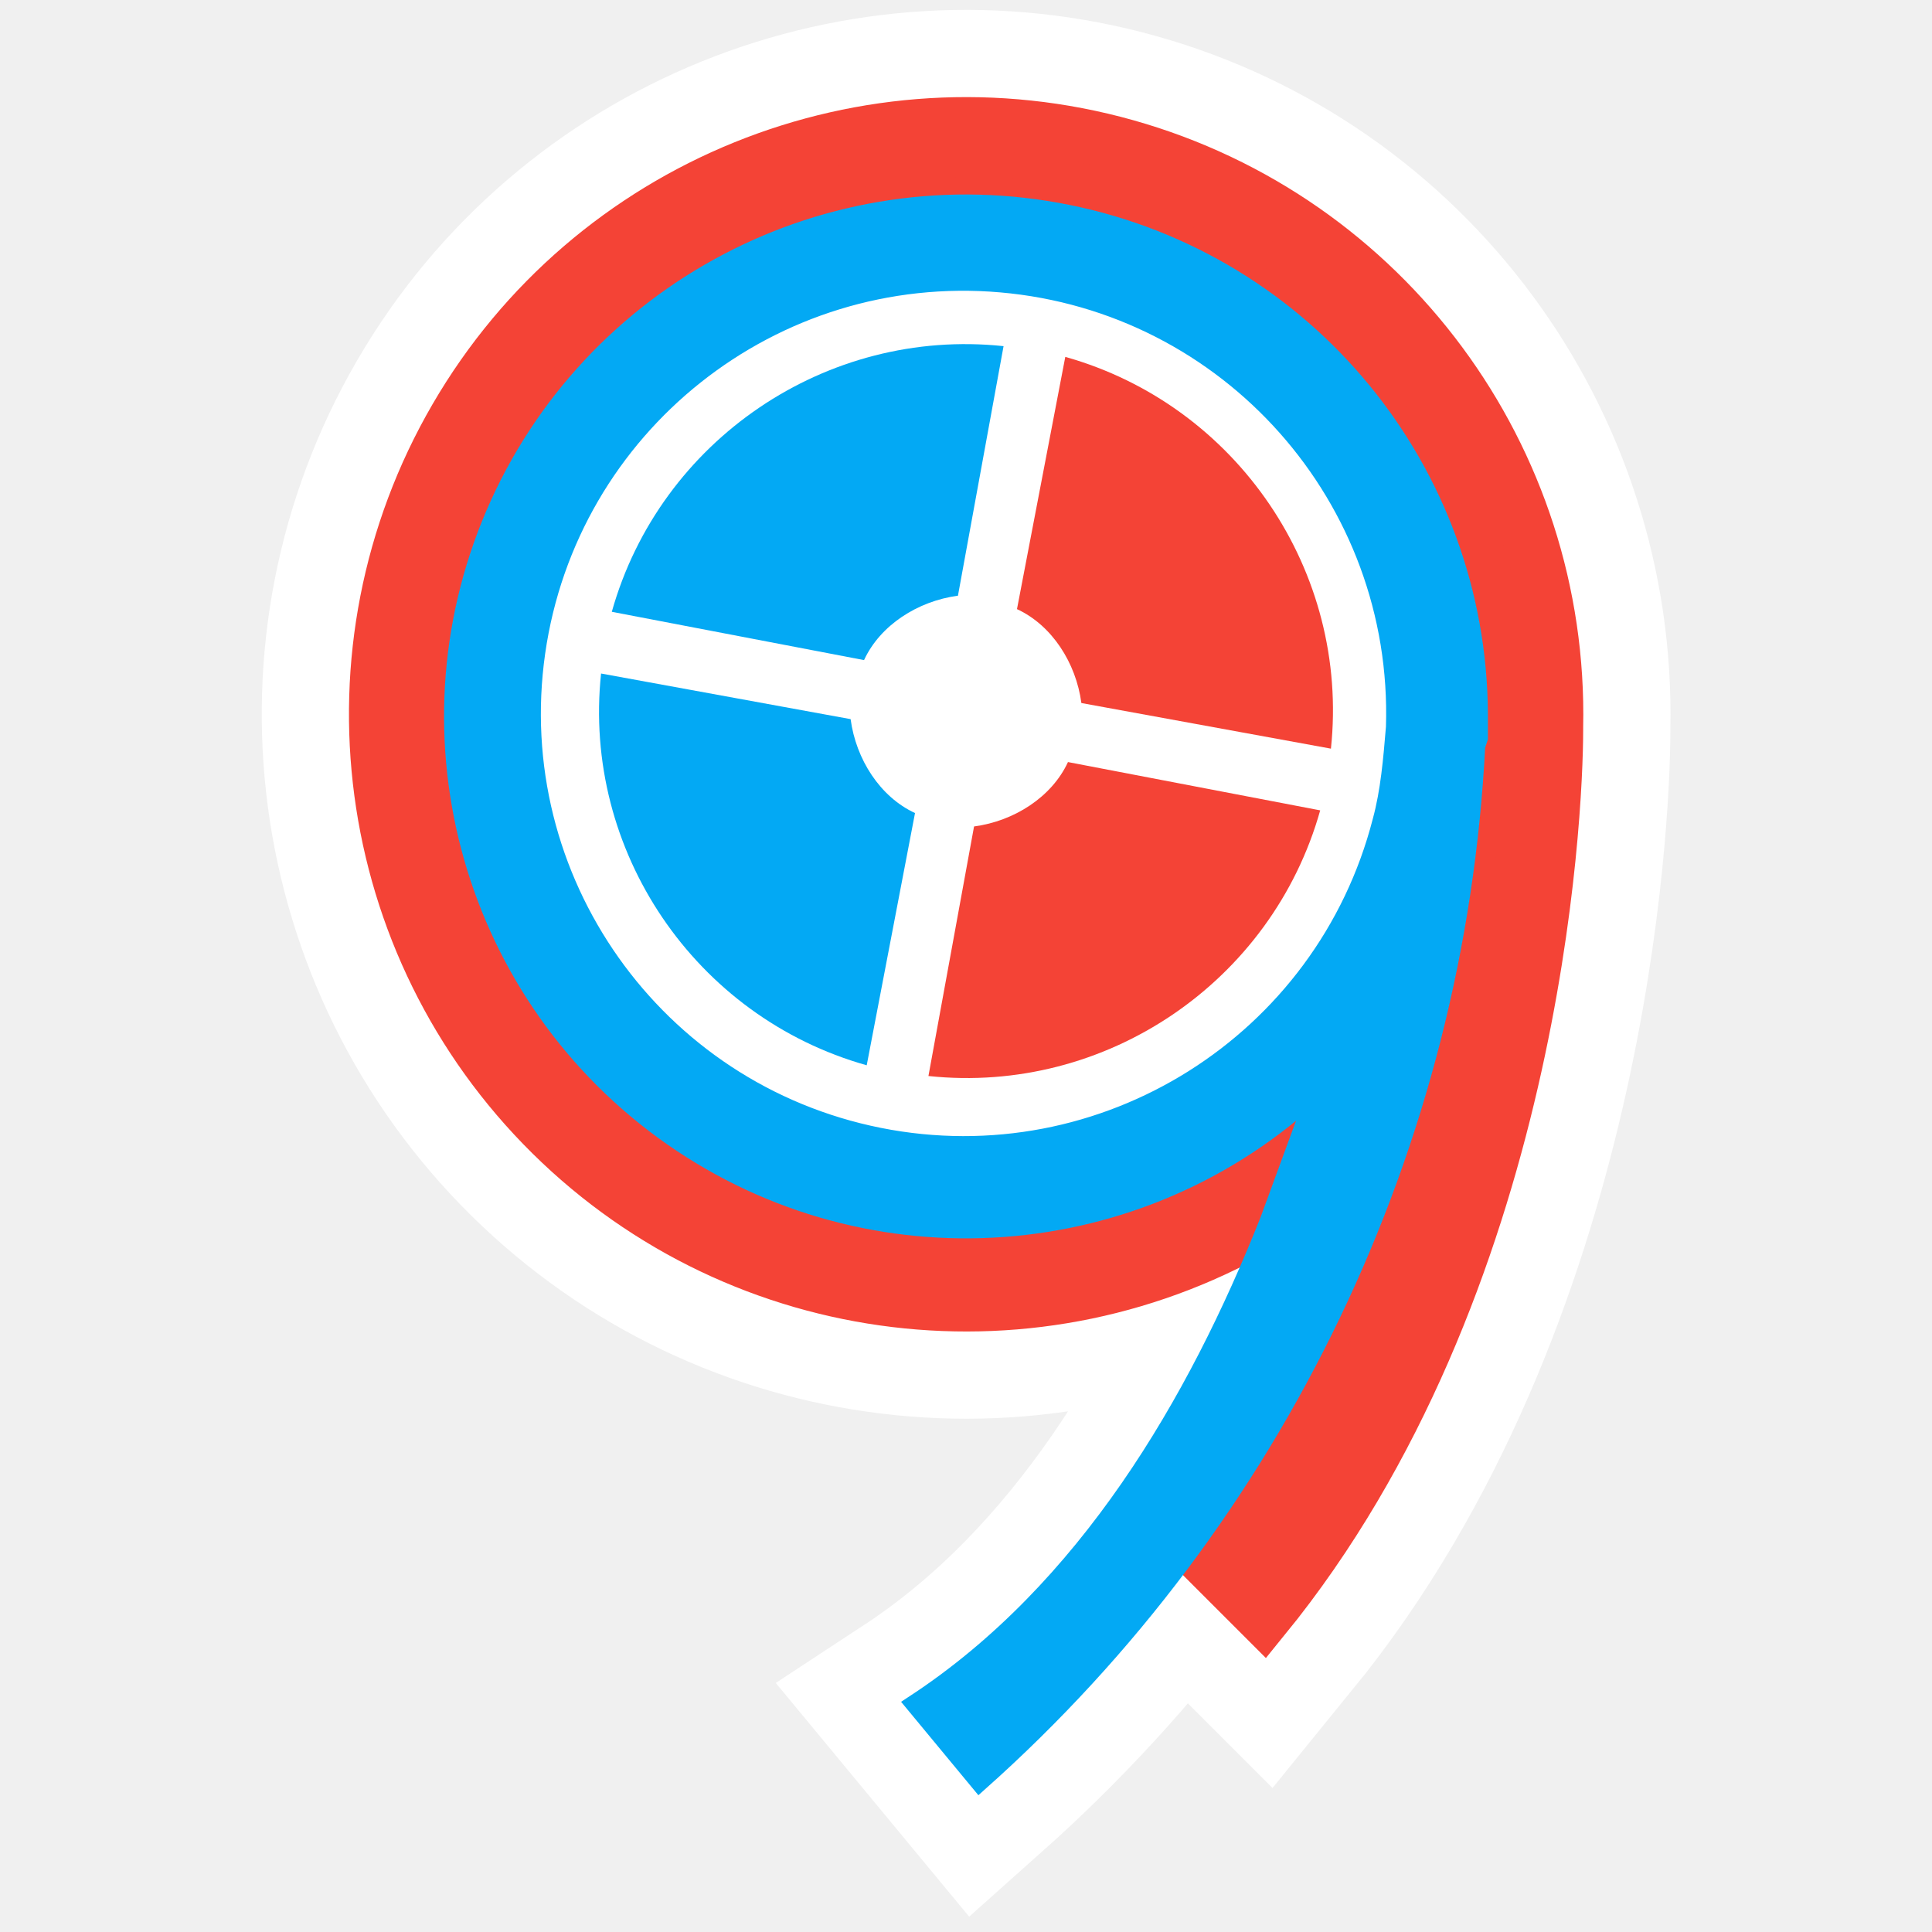
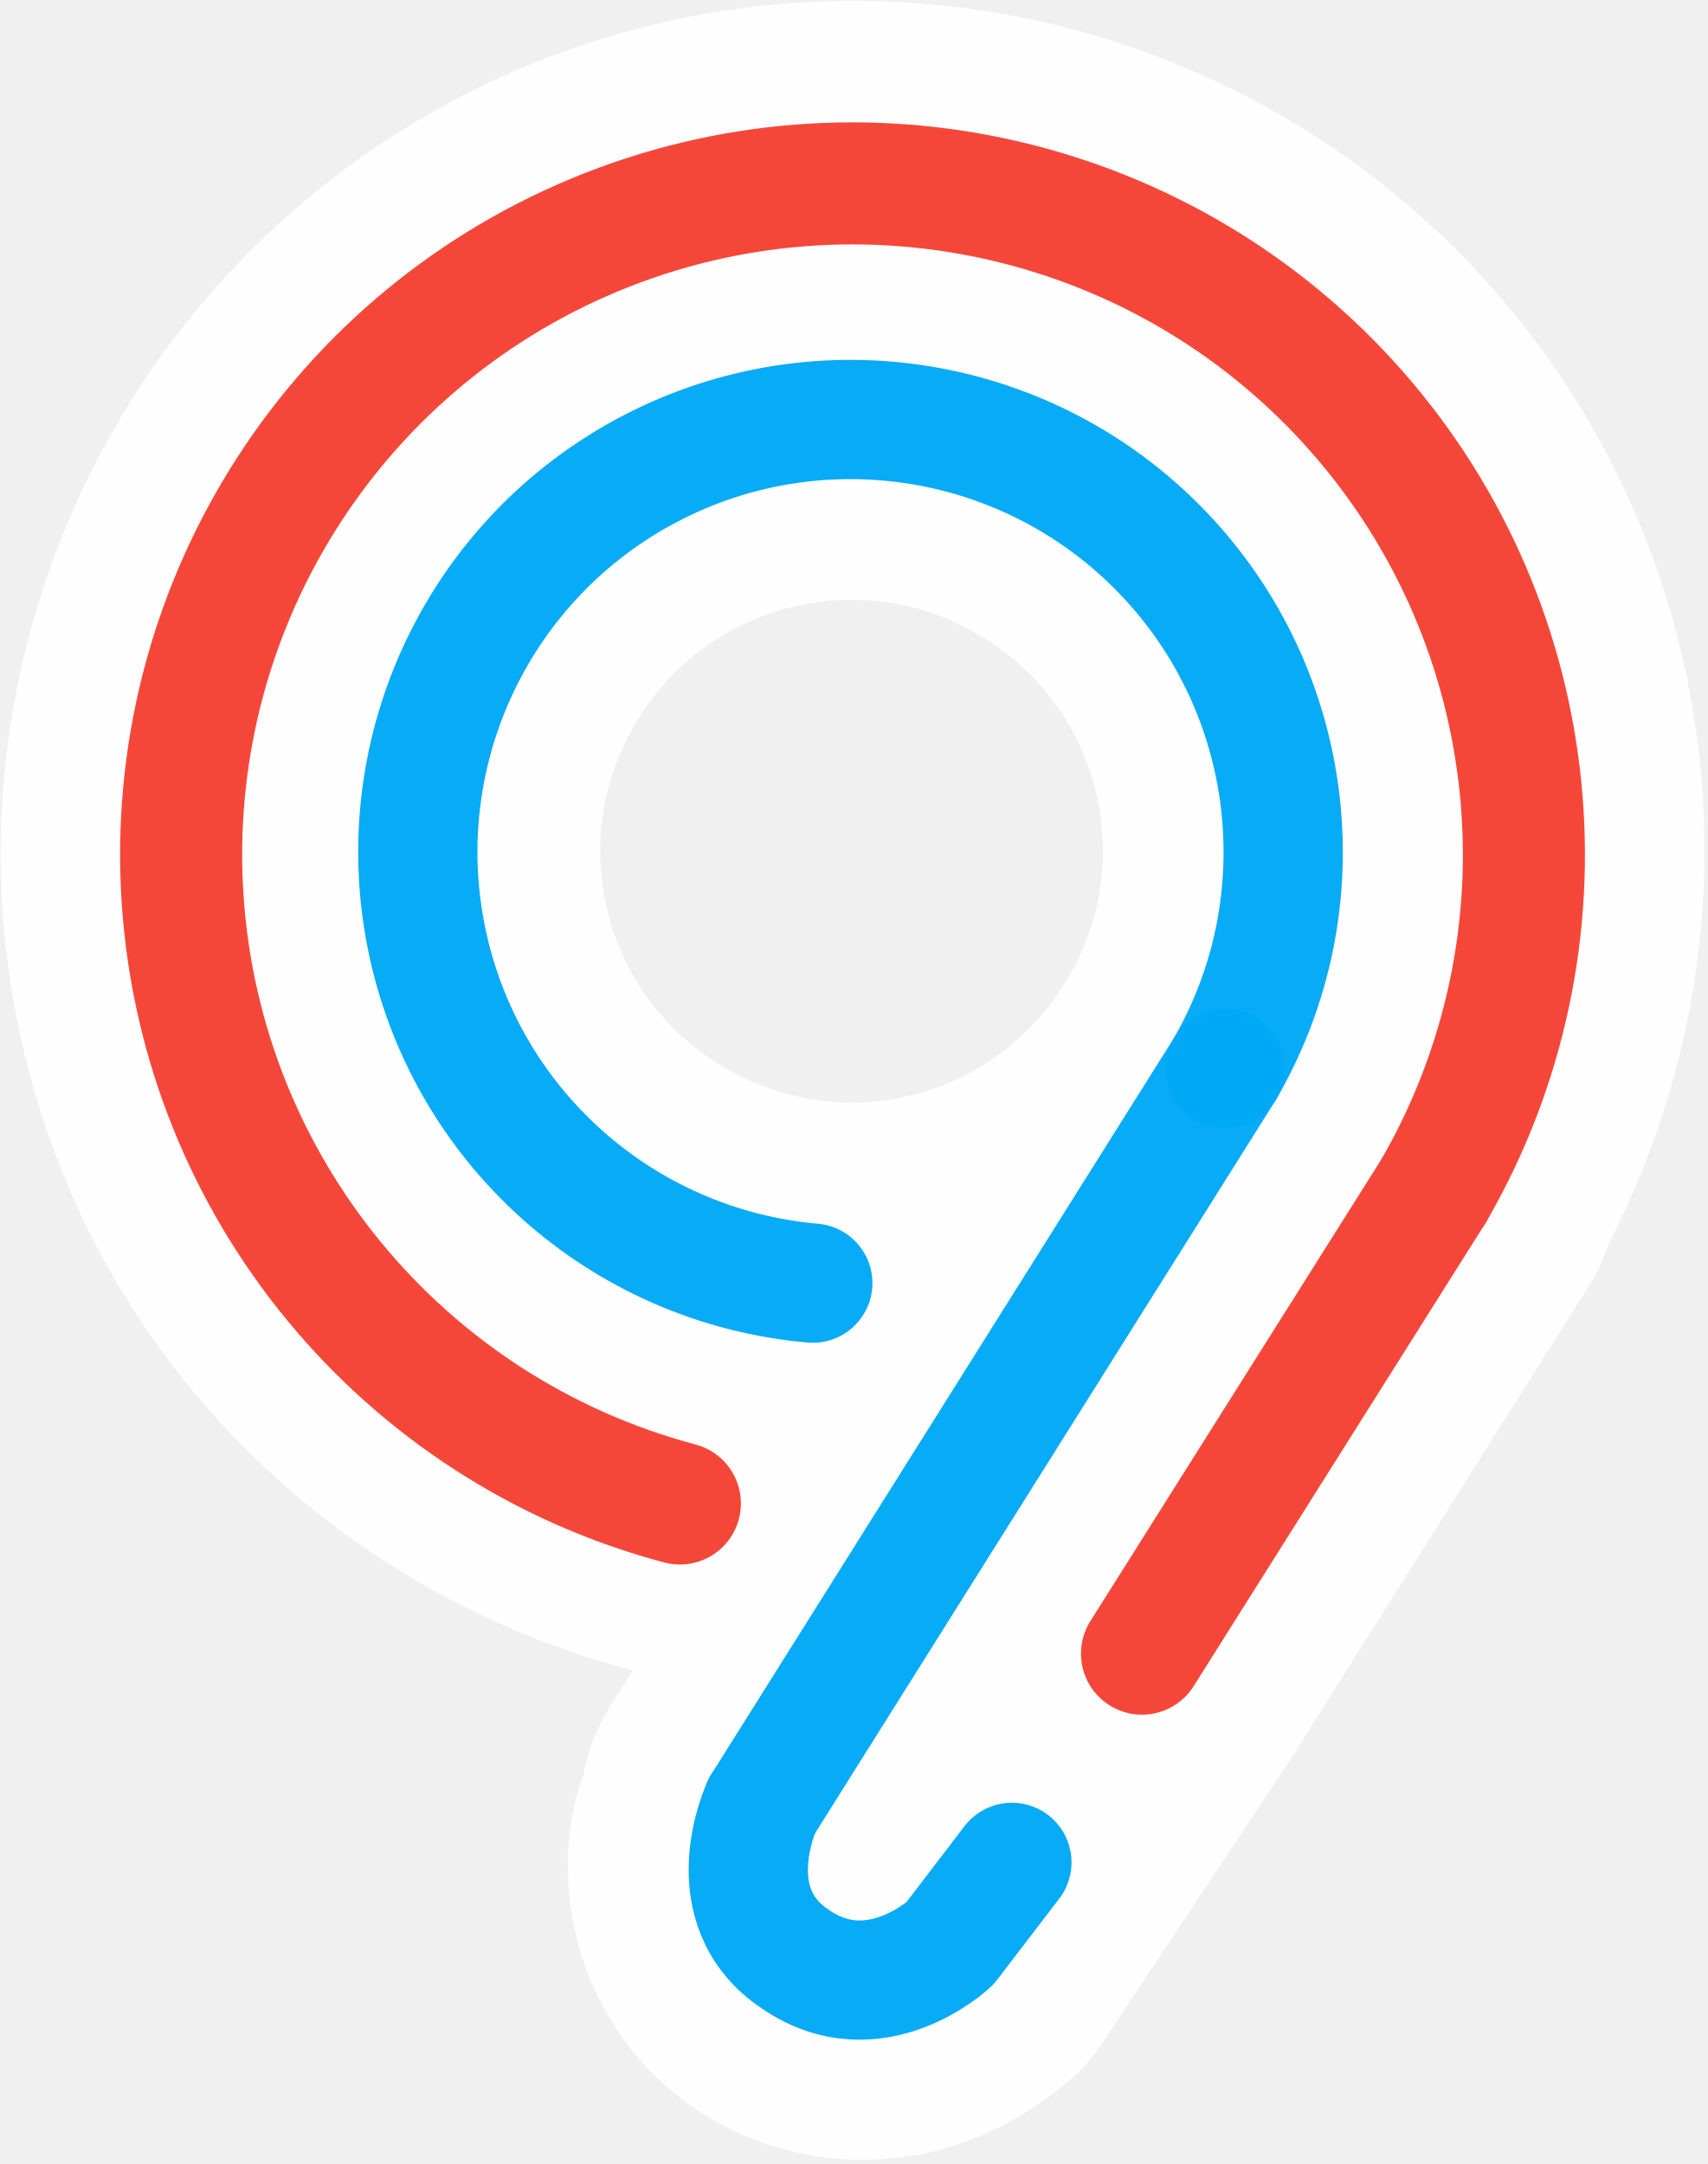
- <svg xmlns="http://www.w3.org/2000/svg" width="720" height="720">
-   <g fill="#FFF" stroke="#FFF" stroke-miterlimit="10" stroke-width="70">
-     <path d="M359 104a161 161 0 1 0 156 202 159 159 0 0 0 5-41c0-89-72-161-161-161zm15 25l-17 93c-15 2-29 11-35 24l-94-18c18-64 80-106 146-99zm-51 268c-64-18-106-80-99-146l93 17c2 15 11 29 24 35l-18 94zm23 4l17-93c15-2 29-11 35-24l94 18c-18 64-80 106-146 99zm150-122l-93-17c-2-15-11-29-24-35l18-94c64 18 106 80 99 146z" />
-     <path d="M580 272c0 32-8 207-109 331l-26-26a555 555 0 0 0 106-300v-11a191 191 0 1 0-60 140l-18 49a220 220 0 1 1 107-184z" stroke="#FFF" stroke-width="85" />
-     <path d="M359 104a161 161 0 1 0 156 202 159 159 0 0 0 5-41c0-89-72-161-161-161zm15 25l-17 93c-15 2-29 11-35 24l-94-18c18-64 80-106 146-99zm-51 268c-64-18-106-80-99-146l93 17c2 15 11 29 24 35l-18 94zm23 4l17-93c15-2 29-11 35-24l94 18c-18 64-80 106-146 99zm150-122l-93-17c-2-15-11-29-24-35l18-94c64 18 106 80 99 146z" />
-     <path d="M492 302c-18 64-80 106-146 99l17-93c15-2 29-11 35-24l94 18zm4-23l-93-17c-2-15-11-29-24-35l18-94c64 18 106 80 99 146z" />
-     <path d="M551 266a191 191 0 1 0-60 140l-18 49c-27 68-68 138-132 180l24 29a555 555 0 0 0 185-386l1-3v-9zm-31 5c-1 12-2 24-5 35a161 161 0 1 1 5-35z" />
-     <path d="M374 129l-17 93c-15 2-29 11-35 24l-94-18c18-64 80-106 146-99zm-33 174l-18 94c-64-18-106-80-99-146l93 17c2 15 11 29 24 35zm174 3l5-35m-29 135c12-39 19-75 24-100" />
+ <svg xmlns="http://www.w3.org/2000/svg" viewBox="0 0 53.446 67.733">
+   <g fill="none" stroke-linecap="round">
+     <path d="M28.936 63.44c1.272-.478 2.104-1.276 2.104-1.276a1.866 1.866 0 0 0 .276-.328l5.969-9.006.045-.067a1.866 1.866 0 0 0 .015-.03 1.866 1.866 0 0 0 .007-.008 1.866 1.866 0 0 0 .075-.127l9.013-14.302a1.866 1.866 0 0 0 .023-.023l.03-.053a1.866 1.866 0 0 0 .038-.06c.003-.003.004-.01.008-.015a1.866 1.866 0 0 0 .224-.604 1.866 1.866 0 0 0 0-.007c4.824-8.962 3.243-20.074-4.089-27.21-7.496-7.296-19.012-8.57-27.926-3.097-8.914 5.474-12.986 16.322-9.87 26.307 2.929 9.391 11.57 15.565 21.27 15.825l-3.797 6.058a1.866 1.866 0 0 0-.157.276 1.866 1.866 0 0 0-.194.791c-.16.415-.352.727-.403 1.679-.074 1.396.463 3.444 2.298 4.67 1.772 1.21 3.775 1.081 5.044.605zm-1.313-3.5c-.52.196-.927.308-1.634-.179a1.866 1.866 0 0 0-.023-.023c-.678-.449-.673-.788-.642-1.372.03-.565.225-1.013.24-1.045l13.914-22.159c.011-.015.026-.023.038-.038a1.866 1.866 0 0 0 .127-.231l.261-.403a1.866 1.866 0 0 0 .023-.038l.03-.053a1.866 1.866 0 0 0 .039-.06 1.866 1.866 0 0 0 .253-.745c3.647-7.16 1.284-16.015-5.692-20.182-7.211-4.307-16.597-2.013-21.01 5.133-4.414 7.146-2.26 16.566 4.82 21.085 4.034 2.575 8.762 2.815 13.004 1.432l-3.037 4.835a1.866 1.866 0 0 0-.582-.06A19.133 19.133 0 0 1 8.436 32.423a19.13 19.13 0 0 1 8.26-22.017 19.134 19.134 0 0 1 23.374 2.596 19.13 19.13 0 0 1 3.23 23.293l-9.072 14.384-.007.016-.023.038-5.805 8.759c-.062.053-.302.273-.768.448zm1.462-21.867a11.635 11.635 0 0 1-8.714-1.59 11.646 11.646 0 0 1-3.656-15.973 11.651 11.651 0 0 1 15.922-3.895 11.65 11.65 0 0 1 4.125 15.862l-.365.59-.008.007a11.644 11.644 0 0 1-7.304 4.999z" stroke="#fff" stroke-linejoin="round" stroke-opacity=".955" paint-order="stroke markers fill" stroke-width="7.64" />
+     <path d="M38.345 33.443L23.846 56.52" stroke="#07abf6" stroke-width="3.732" />
+     <path d="M25.438 40.162a13.541 13.541 0 0 1-12.1-10.848 13.541 13.541 0 0 1 7.027-14.653A13.541 13.541 0 0 1 36.4 17.308a13.541 13.541 0 0 1 1.945 16.135" stroke="#01a9f6" stroke-width="3.732" stroke-linejoin="round" stroke-opacity=".97" />
+     <path d="M21.278 47.059A21.012 21.012 0 0 1 5.716 28.155 21.012 21.012 0 0 1 18.623 7.348a21.012 21.012 0 0 1 23.85 5.544 21.012 21.012 0 0 1 2.405 24.367" stroke="#f54739" stroke-linejoin="round" stroke-width="3.82" />
+     <path d="M44.878 37.259l-9.137 14.5" stroke="#f54739" stroke-width="3.82" />
+     <path d="M23.846 56.52s-1.474 3.133 1.054 4.807c2.483 1.708 4.825-.493 4.825-.493l1.944-2.542" stroke="#07abf6" stroke-width="3.732" stroke-linejoin="round" />
  </g>
-   <path fill="none" d="M359 104a161 161 0 1 0 156 202 159 159 0 0 0 5-41c0-89-72-161-161-161zm15 25l-17 93c-15 2-29 11-35 24l-94-18c18-64 80-106 146-99zm-51 268c-64-18-106-80-99-146l93 17c2 15 11 29 24 35l-18 94zm23 4l17-93c15-2 29-11 35-24l94 18c-18 64-80 106-146 99zm150-122l-93-17c-2-15-11-29-24-35l18-94c64 18 106 80 99 146z" />
-   <path fill="#f44336" stroke="#f44336" stroke-miterlimit="10" stroke-width="20" d="M580 272c0 32-8 207-109 331l-26-26a555 555 0 0 0 106-300v-11a191 191 0 1 0-60 140l-18 49a220 220 0 1 1 107-184z" />
-   <path fill="#f44336" d="M492 302c-18 64-80 106-146 99l17-93c15-2 29-11 35-24l94 18zm4-23l-93-17c-2-15-11-29-24-35l18-94c64 18 106 80 99 146z" />
-   <path fill="#03a9f4" stroke="#03a9f4" stroke-miterlimit="10" stroke-width="7" d="M551 266a191 191 0 1 0-60 140l-18 49c-27 68-68 138-132 180l24 29a555 555 0 0 0 185-386l1-3v-9zm-31 5c-1 12-2 24-5 35a161 161 0 1 1 5-35z" />
-   <path fill="#03a9f4" d="M374 129l-17 93c-15 2-29 11-35 24l-94-18c18-64 80-106 146-99zm-33 174l-18 94c-64-18-106-80-99-146l93 17c2 15 11 29 24 35z" />
</svg>
